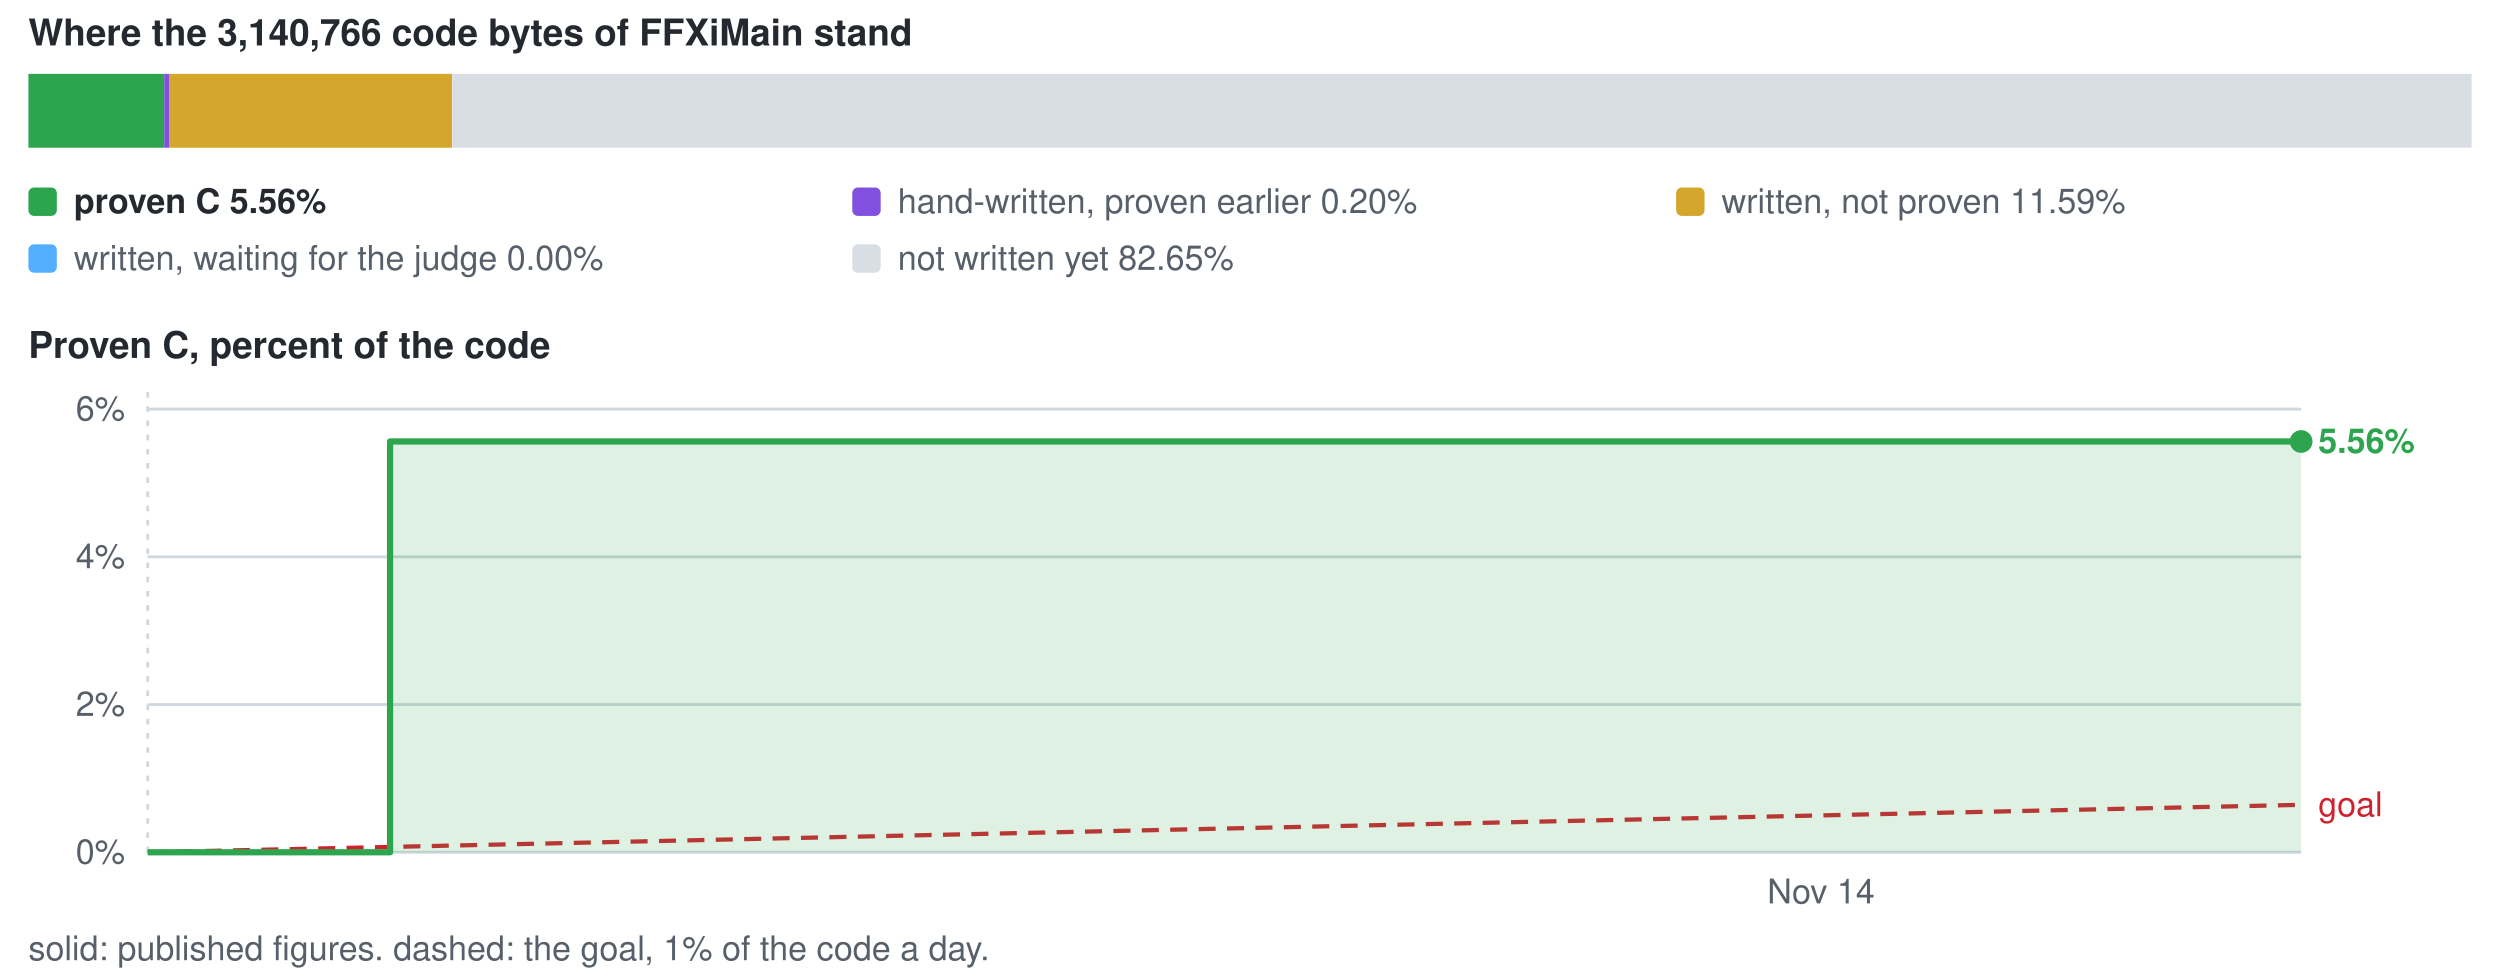
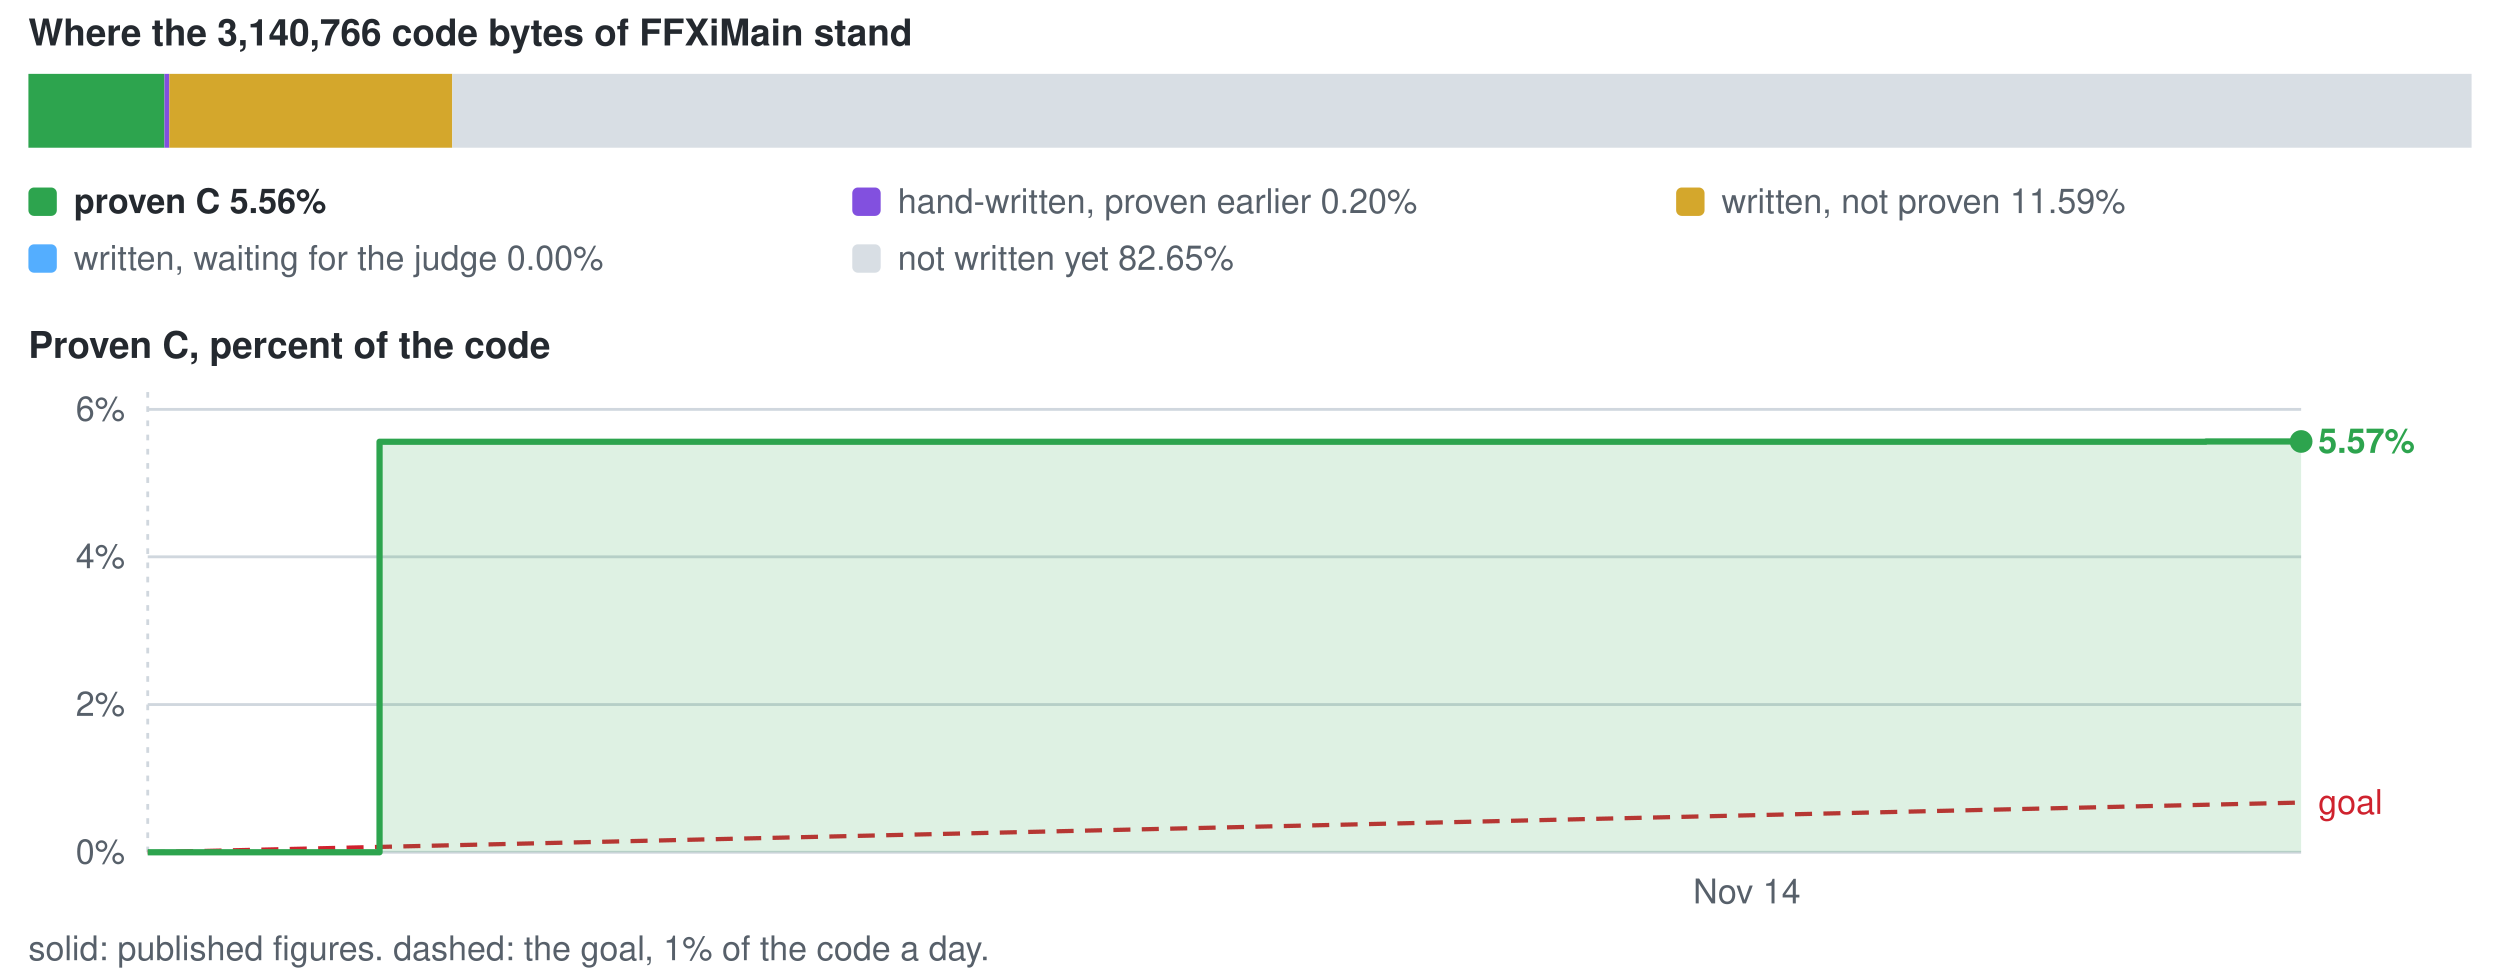
<svg xmlns="http://www.w3.org/2000/svg" viewBox="0 0 880 344" width="880" height="344" role="img" aria-label="conversion progress">
  <style>text{font-family:-apple-system,BlinkMacSystemFont,'Segoe UI',Helvetica,Arial,sans-serif;font-size:12px;fill:#57606a}.s{fill:#24292f;font-weight:600}.b{font-size:13px}</style>
  <text x="10" y="16" class="s b">Where the 3,140,766 code bytes of FFXiMain stand</text>
-   <rect x="10.0" y="26" width="47.8" height="26" fill="#2da44e" />
-   <rect x="57.8" y="26" width="1.7" height="26" fill="#8250df" />
-   <rect x="59.5" y="26" width="99.6" height="26" fill="#d4a72c" />
+   <rect x="10.0" y="26" width="47.9" height="26" fill="#2da44e" />
+   <rect x="57.9" y="26" width="1.7" height="26" fill="#8250df" />
+   <rect x="59.6" y="26" width="99.6" height="26" fill="#d4a72c" />
  <rect x="159.2" y="26" width="710.8" height="26" fill="#d8dee4" />
  <rect x="10" y="66" width="10" height="10" rx="2" fill="#2da44e" />
  <text x="26" y="75" class="s">proven C 5.56%</text>
  <rect x="300" y="66" width="10" height="10" rx="2" fill="#8250df" />
  <text x="316" y="75">hand-written, proven earlier 0.20%</text>
  <rect x="590" y="66" width="10" height="10" rx="2" fill="#d4a72c" />
  <text x="606" y="75">written, not proven 11.59%</text>
  <rect x="10" y="86" width="10" height="10" rx="2" fill="#54aeff" />
  <text x="26" y="95">written, waiting for the judge 0.00%</text>
  <rect x="300" y="86" width="10" height="10" rx="2" fill="#d8dee4" />
  <text x="316" y="95">not written yet 82.65%</text>
  <text x="10" y="126" class="s b">Proven C, percent of the code</text>
  <line x1="52" y1="300.0" x2="810" y2="300.0" stroke="#d0d7de" stroke-width="1" />
  <text x="44" y="304.0" text-anchor="end">0%</text>
  <line x1="52" y1="248.0" x2="810" y2="248.0" stroke="#d0d7de" stroke-width="1" />
  <text x="44" y="252.0" text-anchor="end">2%</text>
  <line x1="52" y1="196.0" x2="810" y2="196.0" stroke="#d0d7de" stroke-width="1" />
  <text x="44" y="200.0" text-anchor="end">4%</text>
-   <line x1="52" y1="144.0" x2="810" y2="144.0" stroke="#d0d7de" stroke-width="1" />
-   <text x="44" y="148.0" text-anchor="end">6%</text>
+   <line x1="52" y1="144.1" x2="810" y2="144.1" stroke="#d0d7de" stroke-width="1" />
+   <text x="44" y="148.1" text-anchor="end">6%</text>
  <line x1="52.0" y1="138" x2="52.0" y2="300" stroke="#d0d7de" stroke-width="1" stroke-dasharray="2 3" />
-   <text x="641.0" y="318" text-anchor="middle">Nov 14</text>
-   <line x1="52.0" y1="300.0" x2="810.0" y2="283.3" stroke="#cf222e" stroke-width="1.5" stroke-dasharray="6 4" />
-   <text x="816.0" y="287.3" style="fill:#cf222e">goal</text>
-   <path d="M52.0 300.0 H137.3 V155.4 H810.0 V155.4 V300.0 H52.0 Z" fill="#2da44e" fill-opacity="0.16" />
-   <path d="M52.0 300.0 H137.3 V155.4 H810.0 V155.4" fill="none" stroke="#2da44e" stroke-width="2.2" stroke-linejoin="round" />
+   <text x="614.9" y="318" text-anchor="middle">Nov 14</text>
+   <line x1="52.0" y1="300.0" x2="810.0" y2="282.5" stroke="#cf222e" stroke-width="1.5" stroke-dasharray="6 4" />
+   <text x="816.0" y="286.5" style="fill:#cf222e">goal</text>
+   <path d="M52.0 300.0 H133.6 V155.5 H776.5 V155.4 H810.0 V155.4 V300.0 H52.0 Z" fill="#2da44e" fill-opacity="0.16" />
+   <path d="M52.0 300.0 H133.6 V155.5 H776.5 V155.4 H810.0 V155.4" fill="none" stroke="#2da44e" stroke-width="2.2" stroke-linejoin="round" />
  <circle cx="810.0" cy="155.4" r="4" fill="#2da44e" />
-   <text x="816.0" y="159.4" class="s" style="fill:#2da44e">5.56%</text>
+   <text x="816.0" y="159.4" class="s" style="fill:#2da44e">5.57%</text>
  <text x="10" y="338">solid: published figures. dashed: the goal, 1% of the code a day.</text>
</svg>
